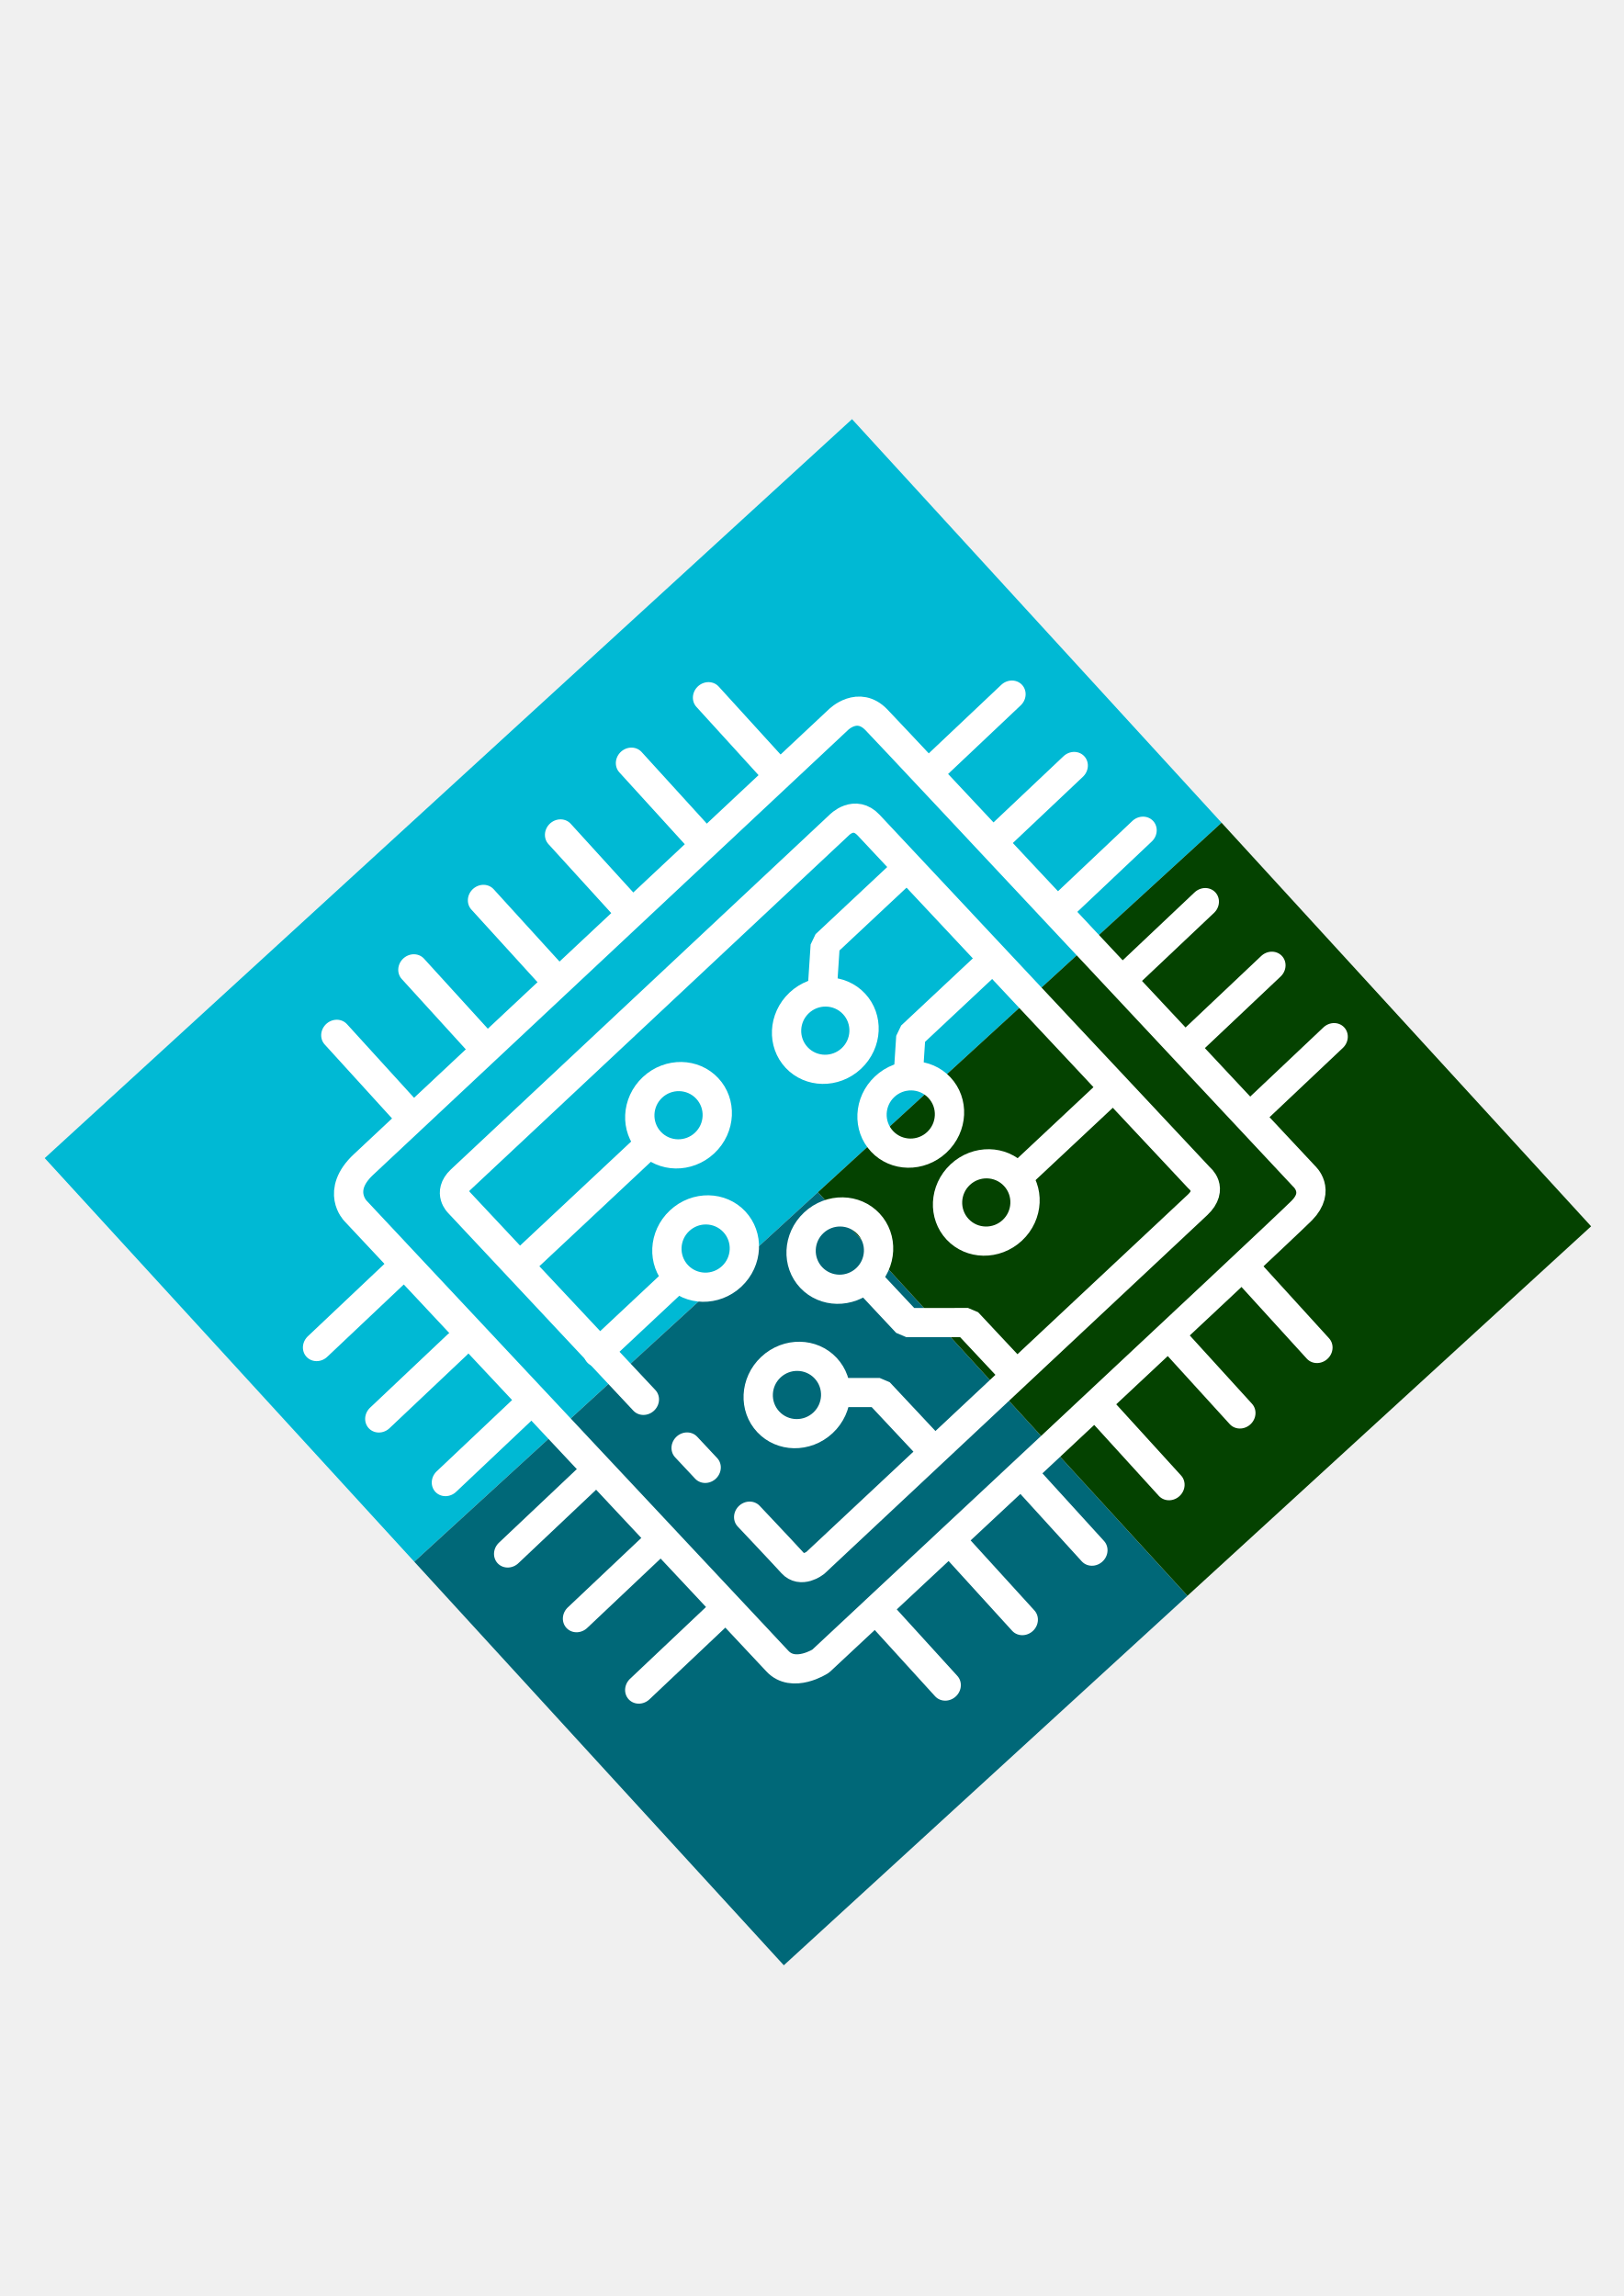
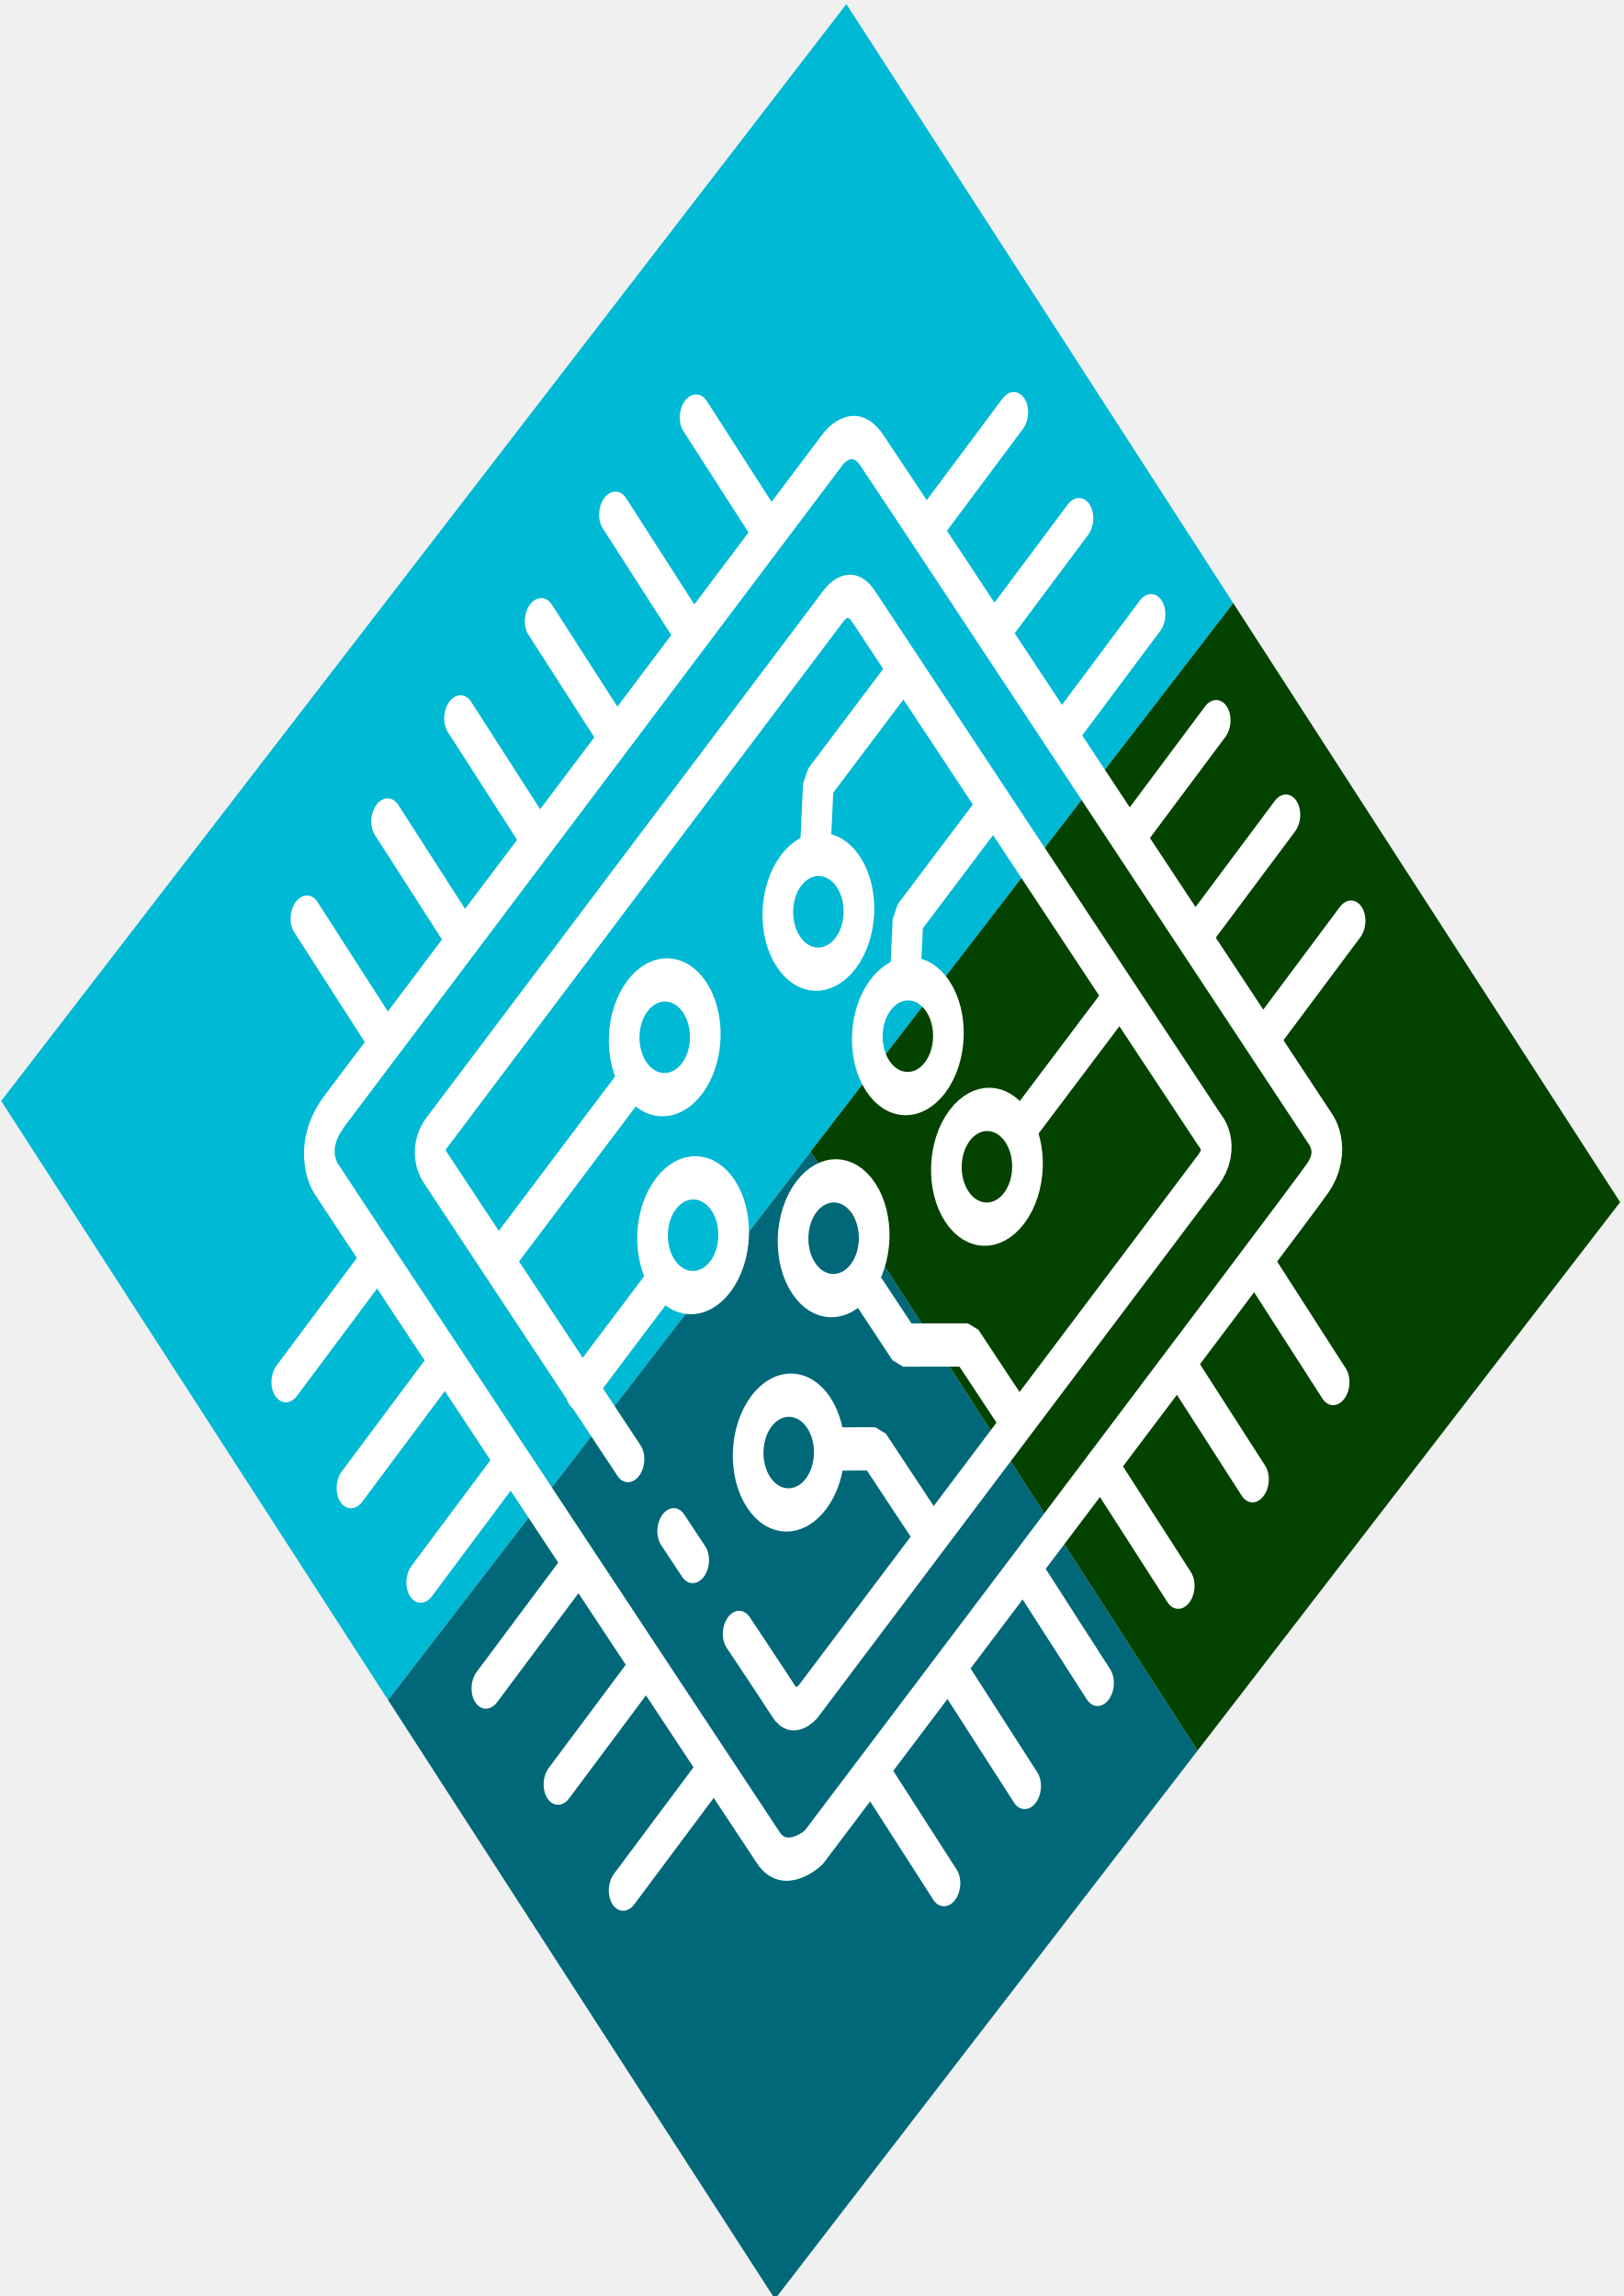
<svg xmlns="http://www.w3.org/2000/svg" width="210mm" height="297mm" viewBox="0 0 210 297" version="1.1" id="svg1" xml:space="preserve">
  <defs id="defs1" />
-   <g id="layer1">
+   <g id="layer1" transform="matrix(1.046934,0,0,1.484362,-5.903627,-79.95464)">
    <rect style="fill:#00b9d4;fill-opacity:1;stroke:none;stroke-width:7.22;stroke-linecap:round;stroke-miterlimit:0;paint-order:markers stroke fill" id="rect1" width="141.559" height="70.779" x="-96.894" y="114.402" transform="matrix(0.7375794,-0.6752605,0.6752653,0.737575,0,0)" />
    <rect style="fill:#006878;fill-opacity:1;stroke:none;stroke-width:5.105;stroke-linecap:round;stroke-miterlimit:0;paint-order:markers stroke fill" id="rect1-8" width="70.779" height="70.779" x="-96.894" y="185.182" transform="matrix(0.7375794,-0.6752605,0.6752653,0.737575,0,0)" />
    <rect style="fill:#044200;fill-opacity:1;stroke:none;stroke-width:5.105;stroke-linecap:round;stroke-miterlimit:0;paint-order:markers stroke fill" id="rect1-8-1" width="70.779" height="70.779" x="-26.114" y="185.18" transform="matrix(0.7375794,-0.6752605,0.6752653,0.737575,0,0)" />
  </g>
-   <g id="g18" transform="matrix(0.7175537,-0.6722097,0.629543,0.6719361,-24.44576,168.3408)">
+   <g id="g18" transform="matrix(0.7512316,-0.9978023,0.6590901,0.9973961,-31.49673,169.9239)">
    <path style="fill:none;fill-opacity:1;stroke:#ffffff;stroke-width:3.969;stroke-linecap:round;stroke-miterlimit:0;stroke-opacity:1;paint-order:markers stroke fill" d="m 65.352,39.026 h 85.593 c 0,0 3.572,-0.132 3.638,3.638 0.066,3.77 0,87.908 0,87.908 0,0 0.265,3.109 -3.274,3.274 -3.539,0.165 -86.75,0 -86.75,0 0,0 -4.151,-0.794 -4.151,-4.151 0,-3.357 0,-86.701 0,-86.701 0,0 -0.083,-3.969 4.944,-3.969 z" id="path2" />
    <path style="fill:none;fill-opacity:1;stroke:#ffffff;stroke-width:3.969;stroke-linecap:round;stroke-miterlimit:0;stroke-opacity:1;paint-order:markers stroke fill" d="m 74.555,134.423 -0.187,14.032" id="path3" />
    <path style="fill:none;fill-opacity:1;stroke:#ffffff;stroke-width:3.969;stroke-linecap:round;stroke-miterlimit:0;stroke-opacity:1;paint-order:markers stroke fill" d="m 87.841,135.111 -0.187,14.032" id="path3-6" />
    <path style="fill:none;fill-opacity:1;stroke:#ffffff;stroke-width:3.969;stroke-linecap:round;stroke-miterlimit:0;stroke-opacity:1;paint-order:markers stroke fill" d="m 100.771,134.677 -0.187,14.032" id="path3-9" />
    <path style="fill:none;fill-opacity:1;stroke:#ffffff;stroke-width:3.969;stroke-linecap:round;stroke-miterlimit:0;stroke-opacity:1;paint-order:markers stroke fill" d="m 114.057,135.365 -0.187,14.032" id="path3-6-5" />
    <path style="fill:none;fill-opacity:1;stroke:#ffffff;stroke-width:3.969;stroke-linecap:round;stroke-miterlimit:0;stroke-opacity:1;paint-order:markers stroke fill" d="m 127.317,134.819 -0.187,14.032" id="path3-2" />
    <path style="fill:none;fill-opacity:1;stroke:#ffffff;stroke-width:3.969;stroke-linecap:round;stroke-miterlimit:0;stroke-opacity:1;paint-order:markers stroke fill" d="m 140.603,135.507 -0.187,14.032" id="path3-6-3" />
    <path style="fill:none;fill-opacity:1;stroke:#ffffff;stroke-width:3.969;stroke-linecap:round;stroke-miterlimit:0;stroke-opacity:1;paint-order:markers stroke fill" d="m 155.804,119.201 14.033,-0.067" id="path3-1" />
    <path style="fill:none;fill-opacity:1;stroke:#ffffff;stroke-width:3.969;stroke-linecap:round;stroke-miterlimit:0;stroke-opacity:1;paint-order:markers stroke fill" d="m 156.251,105.905 14.033,-0.067" id="path3-6-38" />
    <path style="fill:none;fill-opacity:1;stroke:#ffffff;stroke-width:3.969;stroke-linecap:round;stroke-miterlimit:0;stroke-opacity:1;paint-order:markers stroke fill" d="m 155.582,92.984 14.033,-0.067" id="path3-9-7" />
    <path style="fill:none;fill-opacity:1;stroke:#ffffff;stroke-width:3.969;stroke-linecap:round;stroke-miterlimit:0;stroke-opacity:1;paint-order:markers stroke fill" d="m 156.03,79.688 14.033,-0.067" id="path3-6-5-4" />
    <path style="fill:none;fill-opacity:1;stroke:#ffffff;stroke-width:3.969;stroke-linecap:round;stroke-miterlimit:0;stroke-opacity:1;paint-order:markers stroke fill" d="m 155.243,66.44 14.033,-0.067" id="path3-2-2" />
    <path style="fill:none;fill-opacity:1;stroke:#ffffff;stroke-width:3.969;stroke-linecap:round;stroke-miterlimit:0;stroke-opacity:1;paint-order:markers stroke fill" d="m 155.69,53.144 14.033,-0.067" id="path3-6-3-7" />
    <path style="fill:none;fill-opacity:1;stroke:#ffffff;stroke-width:3.969;stroke-linecap:round;stroke-miterlimit:0;stroke-opacity:1;paint-order:markers stroke fill" d="m 74.403,23.019 -0.187,14.032" id="path3-19" />
    <path style="fill:none;fill-opacity:1;stroke:#ffffff;stroke-width:3.969;stroke-linecap:round;stroke-miterlimit:0;stroke-opacity:1;paint-order:markers stroke fill" d="m 87.689,23.707 -0.187,14.032" id="path3-6-8" />
    <path style="fill:none;fill-opacity:1;stroke:#ffffff;stroke-width:3.969;stroke-linecap:round;stroke-miterlimit:0;stroke-opacity:1;paint-order:markers stroke fill" d="m 100.619,23.272 -0.187,14.032" id="path3-9-6" />
    <path style="fill:none;fill-opacity:1;stroke:#ffffff;stroke-width:3.969;stroke-linecap:round;stroke-miterlimit:0;stroke-opacity:1;paint-order:markers stroke fill" d="m 113.905,23.961 -0.187,14.032" id="path3-6-5-5" />
    <path style="fill:none;fill-opacity:1;stroke:#ffffff;stroke-width:3.969;stroke-linecap:round;stroke-miterlimit:0;stroke-opacity:1;paint-order:markers stroke fill" d="m 127.165,23.414 -0.187,14.032" id="path3-2-0" />
    <path style="fill:none;fill-opacity:1;stroke:#ffffff;stroke-width:3.969;stroke-linecap:round;stroke-miterlimit:0;stroke-opacity:1;paint-order:markers stroke fill" d="m 140.451,24.102 -0.187,14.032" id="path3-6-3-2" />
    <path style="fill:none;fill-opacity:1;stroke:#ffffff;stroke-width:3.969;stroke-linecap:round;stroke-miterlimit:0;stroke-opacity:1;paint-order:markers stroke fill" d="m 58.596,53.208 -14.033,0.068" id="path3-24" />
    <path style="fill:none;fill-opacity:1;stroke:#ffffff;stroke-width:3.969;stroke-linecap:round;stroke-miterlimit:0;stroke-opacity:1;paint-order:markers stroke fill" d="m 58.149,66.505 -14.033,0.068" id="path3-6-86" />
    <path style="fill:none;fill-opacity:1;stroke:#ffffff;stroke-width:3.969;stroke-linecap:round;stroke-miterlimit:0;stroke-opacity:1;paint-order:markers stroke fill" d="m 58.819,79.425 -14.033,0.068" id="path3-9-5" />
    <path style="fill:none;fill-opacity:1;stroke:#ffffff;stroke-width:3.969;stroke-linecap:round;stroke-miterlimit:0;stroke-opacity:1;paint-order:markers stroke fill" d="m 58.373,92.722 -14.033,0.068" id="path3-6-5-0" />
    <path style="fill:none;fill-opacity:1;stroke:#ffffff;stroke-width:3.969;stroke-linecap:round;stroke-miterlimit:0;stroke-opacity:1;paint-order:markers stroke fill" d="M 59.161,105.969 45.128,106.037" id="path3-2-9" />
    <path style="fill:none;fill-opacity:1;stroke:#ffffff;stroke-width:3.969;stroke-linecap:round;stroke-miterlimit:0;stroke-opacity:1;paint-order:markers stroke fill" d="m 58.714,119.266 -14.033,0.068" id="path3-6-3-0" />
    <path style="fill:none;fill-opacity:1;stroke:#ffffff;stroke-width:3.969;stroke-linecap:round;stroke-miterlimit:0;stroke-opacity:1;paint-order:markers stroke fill" d="M 71.094,90.177 V 52.104 c 0,0 -0.094,-2.198 2.198,-2.198 2.292,0 68.241,0 68.241,0 0,0 2.83,-0.187 2.83,2.83 0,3.017 0,67.937 0,67.937 0,0 0.374,2.584 -2.584,2.584 -2.958,0 -68.907,0 -68.907,0 0,0 -2.21,-0.187 -2.181,-2.181 0.029,-1.994 0,-9.009 0,-9.009" id="path4" />
    <path style="fill:none;fill-opacity:1;stroke:#ffffff;stroke-width:3.969;stroke-linecap:round;stroke-miterlimit:0;stroke-opacity:1;paint-order:markers stroke fill" d="m 70.907,98.97 v 4.116" id="path5" />
    <path style="fill:none;fill-opacity:1;stroke:#ffffff;stroke-width:3.969;stroke-linecap:round;stroke-miterlimit:0;stroke-opacity:1;paint-order:markers stroke fill" d="M 71.655,64.359 H 94.293" id="path6" />
    <path style="fill:none;fill-opacity:1;stroke:#ffffff;stroke-width:3.969;stroke-linecap:round;stroke-miterlimit:0;stroke-opacity:1;paint-order:markers stroke fill" d="m 144.152,60.804 h -14.686 l -3.835,3.835" id="path7" />
    <path style="fill:none;fill-opacity:1;stroke:#ffffff;stroke-width:3.969;stroke-linecap:round;stroke-miterlimit:0;stroke-opacity:1;paint-order:markers stroke fill" d="m 143.216,78.39 h -13.751 l -3.835,3.835" id="path8" />
    <path style="fill:none;fill-opacity:1;stroke:#ffffff;stroke-width:3.969;stroke-linecap:round;stroke-miterlimit:0;stroke-opacity:1;paint-order:markers stroke fill" d="M 142.936,103.179 H 127.033" id="path9" />
    <path style="fill:none;fill-opacity:1;stroke:#ffffff;stroke-width:3.969;stroke-linecap:round;stroke-miterlimit:0;stroke-opacity:1;paint-order:markers stroke fill" d="m 109.073,121.608 v -8.419 l -5.753,-5.753 v -7.904" id="path10" />
    <path style="fill:none;fill-opacity:1;stroke:#ffffff;stroke-width:3.969;stroke-linecap:round;stroke-miterlimit:0;stroke-opacity:1;paint-order:markers stroke fill" d="m 94.293,122.45 v -10.571 l -3.789,-3.789" id="path11" />
    <ellipse style="fill:none;fill-opacity:1;stroke:#ffffff;stroke-width:3.969;stroke-linecap:round;stroke-miterlimit:0;stroke-opacity:1;paint-order:markers stroke fill" id="path12" cx="86.224" cy="104.279" rx="5.168" ry="5.355" />
    <ellipse style="fill:none;fill-opacity:1;stroke:#ffffff;stroke-width:3.969;stroke-linecap:round;stroke-miterlimit:0;stroke-opacity:1;paint-order:markers stroke fill" id="path12-3" cx="103.329" cy="93.594" rx="5.168" ry="5.355" />
    <ellipse style="fill:none;fill-opacity:1;stroke:#ffffff;stroke-width:3.969;stroke-linecap:round;stroke-miterlimit:0;stroke-opacity:1;paint-order:markers stroke fill" id="path12-4" cx="121.717" cy="102.722" rx="5.168" ry="5.355" />
    <ellipse style="fill:none;fill-opacity:1;stroke:#ffffff;stroke-width:3.969;stroke-linecap:round;stroke-miterlimit:0;stroke-opacity:1;paint-order:markers stroke fill" id="path12-6" cx="122.379" cy="86.45" rx="5.168" ry="5.355" />
    <ellipse style="fill:none;fill-opacity:1;stroke:#ffffff;stroke-width:3.969;stroke-linecap:round;stroke-miterlimit:0;stroke-opacity:1;paint-order:markers stroke fill" id="path12-49" cx="121.717" cy="69.649" rx="5.168" ry="5.355" />
    <ellipse style="fill:none;fill-opacity:1;stroke:#ffffff;stroke-width:3.969;stroke-linecap:round;stroke-miterlimit:0;stroke-opacity:1;paint-order:markers stroke fill" id="path12-8" cx="100.021" cy="64.225" rx="5.168" ry="5.355" />
    <ellipse style="fill:none;fill-opacity:1;stroke:#ffffff;stroke-width:3.969;stroke-linecap:round;stroke-miterlimit:0;stroke-opacity:1;paint-order:markers stroke fill" id="path12-1" cx="90.629" cy="80.497" rx="5.168" ry="5.355" />
    <path style="fill:none;fill-opacity:1;stroke:#ffffff;stroke-width:3.969;stroke-linecap:round;stroke-miterlimit:0;stroke-opacity:1;paint-order:markers stroke fill" d="M 71,80.822 H 84.751" id="path13" />
  </g>
</svg>
